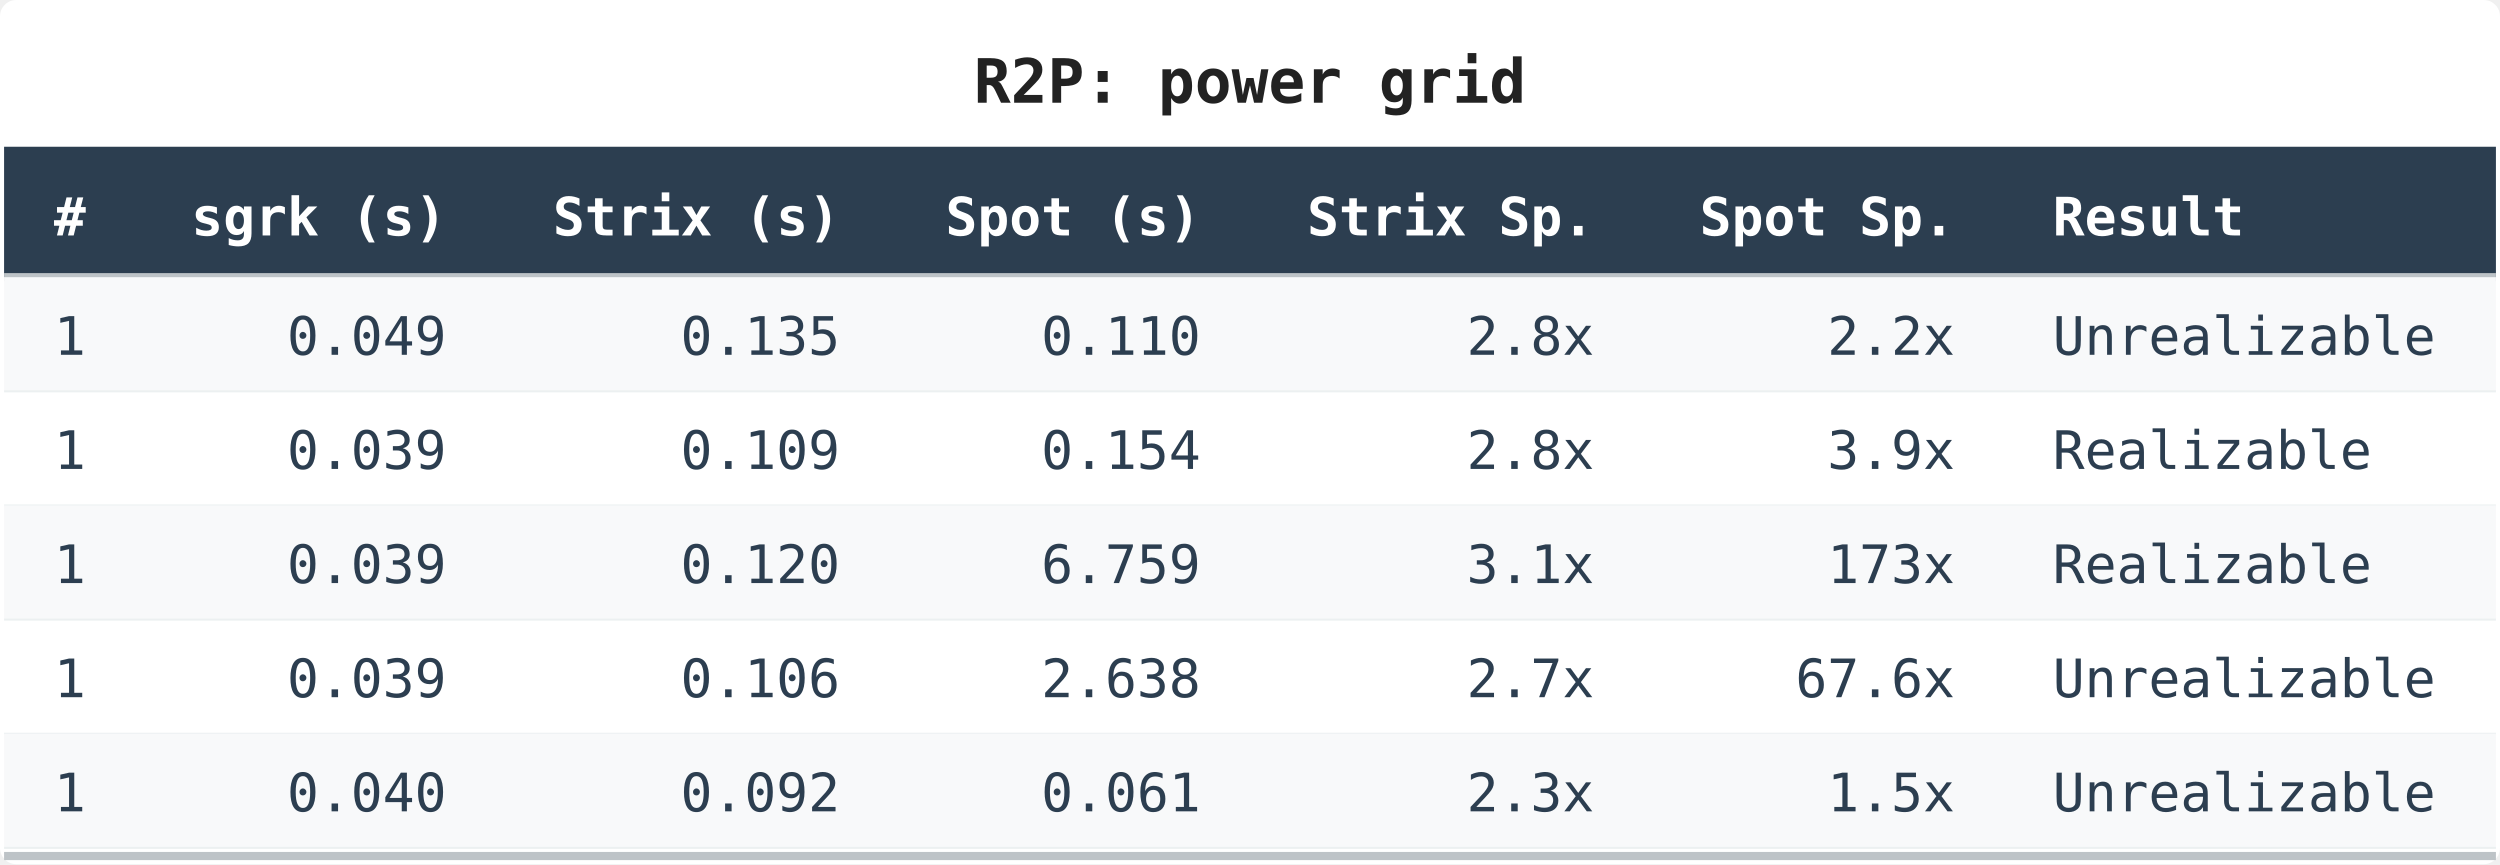
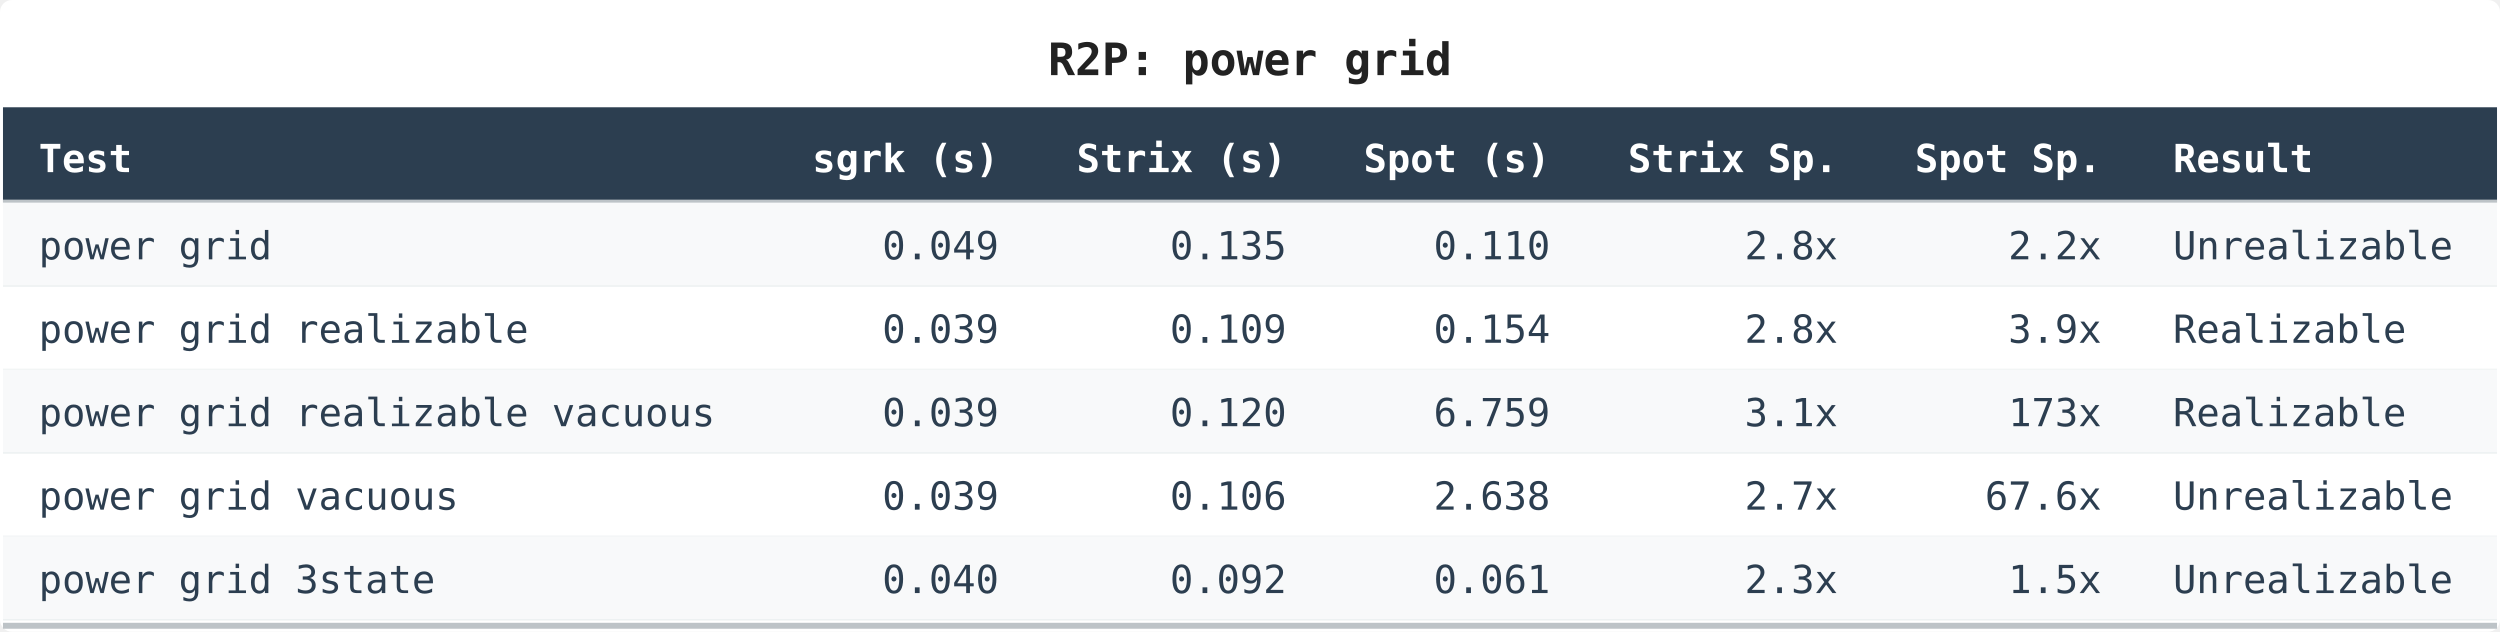
- <svg xmlns="http://www.w3.org/2000/svg" width="613.3" height="212" viewBox="0 0 613.3 212">
-   <rect width="613.3" height="212" fill="white" rx="4" />
-   <text x="306.65" y="25.2" font-family="Menlo, Consolas, monospace" font-size="15" font-weight="bold" text-anchor="middle" fill="#222">R2P: power grid</text>
-   <rect x="1" y="36" width="611.3" height="32" fill="#2c3e50" />
-   <text x="21.06" y="57.76" font-family="Menlo, Consolas, monospace" font-size="13" font-weight="bold" text-anchor="end" fill="white">#</text>
-   <text x="109.54" y="57.76" font-family="Menlo, Consolas, monospace" font-size="13" font-weight="bold" text-anchor="end" fill="white">sgrk (s)</text>
-   <text x="206.08" y="57.76" font-family="Menlo, Consolas, monospace" font-size="13" font-weight="bold" text-anchor="end" fill="white">Strix (s)</text>
-   <text x="294.56" y="57.76" font-family="Menlo, Consolas, monospace" font-size="13" font-weight="bold" text-anchor="end" fill="white">Spot (s)</text>
-   <text x="391.1" y="57.76" font-family="Menlo, Consolas, monospace" font-size="13" font-weight="bold" text-anchor="end" fill="white">Strix Sp.</text>
-   <text x="479.58" y="57.76" font-family="Menlo, Consolas, monospace" font-size="13" font-weight="bold" text-anchor="end" fill="white">Spot Sp.</text>
-   <text x="503.58" y="57.76" font-family="Menlo, Consolas, monospace" font-size="13" font-weight="bold" text-anchor="start" fill="white">Result</text>
-   <line x1="1" y1="68" x2="612.3" y2="68" stroke="#bdc3c7" stroke-width="2" />
-   <rect x="1" y="68" width="611.3" height="28" fill="#f8f9fa" />
-   <text x="21.06" y="87.04" font-family="Menlo, Consolas, monospace" font-size="13" text-anchor="end" fill="#2c3e50">1</text>
-   <text x="109.54" y="87.04" font-family="Menlo, Consolas, monospace" font-size="13" text-anchor="end" fill="#2c3e50">0.049</text>
-   <text x="206.08" y="87.04" font-family="Menlo, Consolas, monospace" font-size="13" text-anchor="end" fill="#2c3e50">0.135</text>
-   <text x="294.56" y="87.04" font-family="Menlo, Consolas, monospace" font-size="13" text-anchor="end" fill="#2c3e50">0.110</text>
-   <text x="391.1" y="87.04" font-family="Menlo, Consolas, monospace" font-size="13" text-anchor="end" fill="#2c3e50">2.8x</text>
-   <text x="479.58" y="87.04" font-family="Menlo, Consolas, monospace" font-size="13" text-anchor="end" fill="#2c3e50">2.2x</text>
-   <text x="503.58" y="87.04" font-family="Menlo, Consolas, monospace" font-size="13" text-anchor="start" fill="#2c3e50">Unrealizable</text>
-   <line x1="1" y1="96" x2="612.3" y2="96" stroke="#ecf0f1" stroke-width="0.5" />
-   <text x="21.06" y="115.04" font-family="Menlo, Consolas, monospace" font-size="13" text-anchor="end" fill="#2c3e50">1</text>
-   <text x="109.54" y="115.04" font-family="Menlo, Consolas, monospace" font-size="13" text-anchor="end" fill="#2c3e50">0.039</text>
-   <text x="206.08" y="115.04" font-family="Menlo, Consolas, monospace" font-size="13" text-anchor="end" fill="#2c3e50">0.109</text>
-   <text x="294.56" y="115.04" font-family="Menlo, Consolas, monospace" font-size="13" text-anchor="end" fill="#2c3e50">0.154</text>
-   <text x="391.1" y="115.04" font-family="Menlo, Consolas, monospace" font-size="13" text-anchor="end" fill="#2c3e50">2.8x</text>
-   <text x="479.58" y="115.04" font-family="Menlo, Consolas, monospace" font-size="13" text-anchor="end" fill="#2c3e50">3.9x</text>
-   <text x="503.58" y="115.04" font-family="Menlo, Consolas, monospace" font-size="13" text-anchor="start" fill="#2c3e50">Realizable</text>
-   <line x1="1" y1="124" x2="612.3" y2="124" stroke="#ecf0f1" stroke-width="0.5" />
-   <rect x="1" y="124" width="611.3" height="28" fill="#f8f9fa" />
-   <text x="21.06" y="143.04" font-family="Menlo, Consolas, monospace" font-size="13" text-anchor="end" fill="#2c3e50">1</text>
-   <text x="109.54" y="143.04" font-family="Menlo, Consolas, monospace" font-size="13" text-anchor="end" fill="#2c3e50">0.039</text>
-   <text x="206.08" y="143.04" font-family="Menlo, Consolas, monospace" font-size="13" text-anchor="end" fill="#2c3e50">0.120</text>
-   <text x="294.56" y="143.04" font-family="Menlo, Consolas, monospace" font-size="13" text-anchor="end" fill="#2c3e50">6.759</text>
-   <text x="391.1" y="143.04" font-family="Menlo, Consolas, monospace" font-size="13" text-anchor="end" fill="#2c3e50">3.1x</text>
-   <text x="479.58" y="143.04" font-family="Menlo, Consolas, monospace" font-size="13" text-anchor="end" fill="#2c3e50">173x</text>
-   <text x="503.58" y="143.04" font-family="Menlo, Consolas, monospace" font-size="13" text-anchor="start" fill="#2c3e50">Realizable</text>
-   <line x1="1" y1="152" x2="612.3" y2="152" stroke="#ecf0f1" stroke-width="0.5" />
-   <text x="21.06" y="171.04" font-family="Menlo, Consolas, monospace" font-size="13" text-anchor="end" fill="#2c3e50">1</text>
-   <text x="109.54" y="171.04" font-family="Menlo, Consolas, monospace" font-size="13" text-anchor="end" fill="#2c3e50">0.039</text>
-   <text x="206.08" y="171.04" font-family="Menlo, Consolas, monospace" font-size="13" text-anchor="end" fill="#2c3e50">0.106</text>
-   <text x="294.56" y="171.04" font-family="Menlo, Consolas, monospace" font-size="13" text-anchor="end" fill="#2c3e50">2.638</text>
-   <text x="391.1" y="171.04" font-family="Menlo, Consolas, monospace" font-size="13" text-anchor="end" fill="#2c3e50">2.7x</text>
-   <text x="479.58" y="171.04" font-family="Menlo, Consolas, monospace" font-size="13" text-anchor="end" fill="#2c3e50">67.6x</text>
-   <text x="503.58" y="171.04" font-family="Menlo, Consolas, monospace" font-size="13" text-anchor="start" fill="#2c3e50">Unrealizable</text>
-   <line x1="1" y1="180" x2="612.3" y2="180" stroke="#ecf0f1" stroke-width="0.5" />
-   <rect x="1" y="180" width="611.3" height="28" fill="#f8f9fa" />
-   <text x="21.06" y="199.04" font-family="Menlo, Consolas, monospace" font-size="13" text-anchor="end" fill="#2c3e50">1</text>
-   <text x="109.54" y="199.04" font-family="Menlo, Consolas, monospace" font-size="13" text-anchor="end" fill="#2c3e50">0.040</text>
-   <text x="206.08" y="199.04" font-family="Menlo, Consolas, monospace" font-size="13" text-anchor="end" fill="#2c3e50">0.092</text>
-   <text x="294.56" y="199.04" font-family="Menlo, Consolas, monospace" font-size="13" text-anchor="end" fill="#2c3e50">0.061</text>
-   <text x="391.1" y="199.04" font-family="Menlo, Consolas, monospace" font-size="13" text-anchor="end" fill="#2c3e50">2.3x</text>
-   <text x="479.58" y="199.04" font-family="Menlo, Consolas, monospace" font-size="13" text-anchor="end" fill="#2c3e50">1.5x</text>
-   <text x="503.58" y="199.04" font-family="Menlo, Consolas, monospace" font-size="13" text-anchor="start" fill="#2c3e50">Unrealizable</text>
-   <line x1="1" y1="208" x2="612.3" y2="208" stroke="#ecf0f1" stroke-width="0.5" />
-   <line x1="1" y1="210" x2="612.3" y2="210" stroke="#bdc3c7" stroke-width="2" />
+ <svg xmlns="http://www.w3.org/2000/svg" width="838.98" height="212" viewBox="0 0 838.98 212">
+   <rect width="838.98" height="212" fill="white" rx="4" />
+   <text x="419.49" y="25.2" font-family="Menlo, Consolas, monospace" font-size="15" font-weight="bold" text-anchor="middle" fill="#222">R2P: power grid</text>
+   <rect x="1" y="36" width="836.98" height="32" fill="#2c3e50" />
+   <text x="13" y="57.76" font-family="Menlo, Consolas, monospace" font-size="13" font-weight="bold" text-anchor="start" fill="white">Test</text>
+   <text x="335.22" y="57.76" font-family="Menlo, Consolas, monospace" font-size="13" font-weight="bold" text-anchor="end" fill="white">sgrk (s)</text>
+   <text x="431.76" y="57.76" font-family="Menlo, Consolas, monospace" font-size="13" font-weight="bold" text-anchor="end" fill="white">Strix (s)</text>
+   <text x="520.24" y="57.76" font-family="Menlo, Consolas, monospace" font-size="13" font-weight="bold" text-anchor="end" fill="white">Spot (s)</text>
+   <text x="616.78" y="57.76" font-family="Menlo, Consolas, monospace" font-size="13" font-weight="bold" text-anchor="end" fill="white">Strix Sp.</text>
+   <text x="705.26" y="57.76" font-family="Menlo, Consolas, monospace" font-size="13" font-weight="bold" text-anchor="end" fill="white">Spot Sp.</text>
+   <text x="729.26" y="57.76" font-family="Menlo, Consolas, monospace" font-size="13" font-weight="bold" text-anchor="start" fill="white">Result</text>
+   <line x1="1" y1="68" x2="837.98" y2="68" stroke="#bdc3c7" stroke-width="2" />
+   <rect x="1" y="68" width="836.98" height="28" fill="#f8f9fa" />
+   <text x="13" y="87.04" font-family="Menlo, Consolas, monospace" font-size="13" text-anchor="start" fill="#2c3e50">power grid</text>
+   <text x="335.22" y="87.04" font-family="Menlo, Consolas, monospace" font-size="13" text-anchor="end" fill="#2c3e50">0.049</text>
+   <text x="431.76" y="87.04" font-family="Menlo, Consolas, monospace" font-size="13" text-anchor="end" fill="#2c3e50">0.135</text>
+   <text x="520.24" y="87.04" font-family="Menlo, Consolas, monospace" font-size="13" text-anchor="end" fill="#2c3e50">0.110</text>
+   <text x="616.78" y="87.04" font-family="Menlo, Consolas, monospace" font-size="13" text-anchor="end" fill="#2c3e50">2.8x</text>
+   <text x="705.26" y="87.04" font-family="Menlo, Consolas, monospace" font-size="13" text-anchor="end" fill="#2c3e50">2.2x</text>
+   <text x="729.26" y="87.04" font-family="Menlo, Consolas, monospace" font-size="13" text-anchor="start" fill="#2c3e50">Unrealizable</text>
+   <line x1="1" y1="96" x2="837.98" y2="96" stroke="#ecf0f1" stroke-width="0.5" />
+   <text x="13" y="115.04" font-family="Menlo, Consolas, monospace" font-size="13" text-anchor="start" fill="#2c3e50">power grid realizable</text>
+   <text x="335.22" y="115.04" font-family="Menlo, Consolas, monospace" font-size="13" text-anchor="end" fill="#2c3e50">0.039</text>
+   <text x="431.76" y="115.04" font-family="Menlo, Consolas, monospace" font-size="13" text-anchor="end" fill="#2c3e50">0.109</text>
+   <text x="520.24" y="115.04" font-family="Menlo, Consolas, monospace" font-size="13" text-anchor="end" fill="#2c3e50">0.154</text>
+   <text x="616.78" y="115.04" font-family="Menlo, Consolas, monospace" font-size="13" text-anchor="end" fill="#2c3e50">2.8x</text>
+   <text x="705.26" y="115.04" font-family="Menlo, Consolas, monospace" font-size="13" text-anchor="end" fill="#2c3e50">3.9x</text>
+   <text x="729.26" y="115.04" font-family="Menlo, Consolas, monospace" font-size="13" text-anchor="start" fill="#2c3e50">Realizable</text>
+   <line x1="1" y1="124" x2="837.98" y2="124" stroke="#ecf0f1" stroke-width="0.5" />
+   <rect x="1" y="124" width="836.98" height="28" fill="#f8f9fa" />
+   <text x="13" y="143.04" font-family="Menlo, Consolas, monospace" font-size="13" text-anchor="start" fill="#2c3e50">power grid realizable vacuous</text>
+   <text x="335.22" y="143.04" font-family="Menlo, Consolas, monospace" font-size="13" text-anchor="end" fill="#2c3e50">0.039</text>
+   <text x="431.76" y="143.04" font-family="Menlo, Consolas, monospace" font-size="13" text-anchor="end" fill="#2c3e50">0.120</text>
+   <text x="520.24" y="143.04" font-family="Menlo, Consolas, monospace" font-size="13" text-anchor="end" fill="#2c3e50">6.759</text>
+   <text x="616.78" y="143.04" font-family="Menlo, Consolas, monospace" font-size="13" text-anchor="end" fill="#2c3e50">3.1x</text>
+   <text x="705.26" y="143.04" font-family="Menlo, Consolas, monospace" font-size="13" text-anchor="end" fill="#2c3e50">173x</text>
+   <text x="729.26" y="143.04" font-family="Menlo, Consolas, monospace" font-size="13" text-anchor="start" fill="#2c3e50">Realizable</text>
+   <line x1="1" y1="152" x2="837.98" y2="152" stroke="#ecf0f1" stroke-width="0.5" />
+   <text x="13" y="171.04" font-family="Menlo, Consolas, monospace" font-size="13" text-anchor="start" fill="#2c3e50">power grid vacuous</text>
+   <text x="335.22" y="171.04" font-family="Menlo, Consolas, monospace" font-size="13" text-anchor="end" fill="#2c3e50">0.039</text>
+   <text x="431.76" y="171.04" font-family="Menlo, Consolas, monospace" font-size="13" text-anchor="end" fill="#2c3e50">0.106</text>
+   <text x="520.24" y="171.04" font-family="Menlo, Consolas, monospace" font-size="13" text-anchor="end" fill="#2c3e50">2.638</text>
+   <text x="616.78" y="171.04" font-family="Menlo, Consolas, monospace" font-size="13" text-anchor="end" fill="#2c3e50">2.7x</text>
+   <text x="705.26" y="171.04" font-family="Menlo, Consolas, monospace" font-size="13" text-anchor="end" fill="#2c3e50">67.6x</text>
+   <text x="729.26" y="171.04" font-family="Menlo, Consolas, monospace" font-size="13" text-anchor="start" fill="#2c3e50">Unrealizable</text>
+   <line x1="1" y1="180" x2="837.98" y2="180" stroke="#ecf0f1" stroke-width="0.5" />
+   <rect x="1" y="180" width="836.98" height="28" fill="#f8f9fa" />
+   <text x="13" y="199.04" font-family="Menlo, Consolas, monospace" font-size="13" text-anchor="start" fill="#2c3e50">power grid 3state</text>
+   <text x="335.22" y="199.04" font-family="Menlo, Consolas, monospace" font-size="13" text-anchor="end" fill="#2c3e50">0.040</text>
+   <text x="431.76" y="199.04" font-family="Menlo, Consolas, monospace" font-size="13" text-anchor="end" fill="#2c3e50">0.092</text>
+   <text x="520.24" y="199.04" font-family="Menlo, Consolas, monospace" font-size="13" text-anchor="end" fill="#2c3e50">0.061</text>
+   <text x="616.78" y="199.04" font-family="Menlo, Consolas, monospace" font-size="13" text-anchor="end" fill="#2c3e50">2.3x</text>
+   <text x="705.26" y="199.04" font-family="Menlo, Consolas, monospace" font-size="13" text-anchor="end" fill="#2c3e50">1.5x</text>
+   <text x="729.26" y="199.04" font-family="Menlo, Consolas, monospace" font-size="13" text-anchor="start" fill="#2c3e50">Unrealizable</text>
+   <line x1="1" y1="208" x2="837.98" y2="208" stroke="#ecf0f1" stroke-width="0.5" />
+   <line x1="1" y1="210" x2="837.98" y2="210" stroke="#bdc3c7" stroke-width="2" />
</svg>
